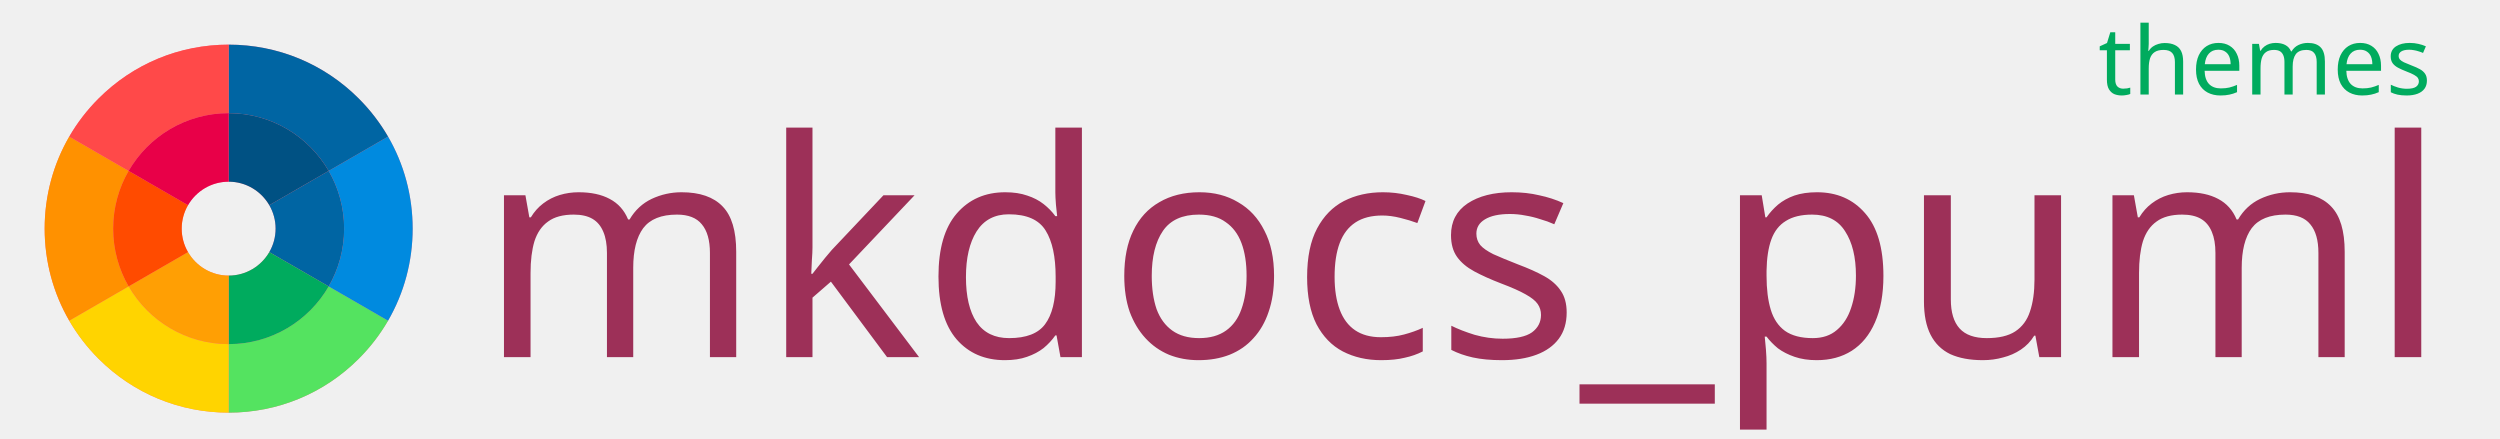
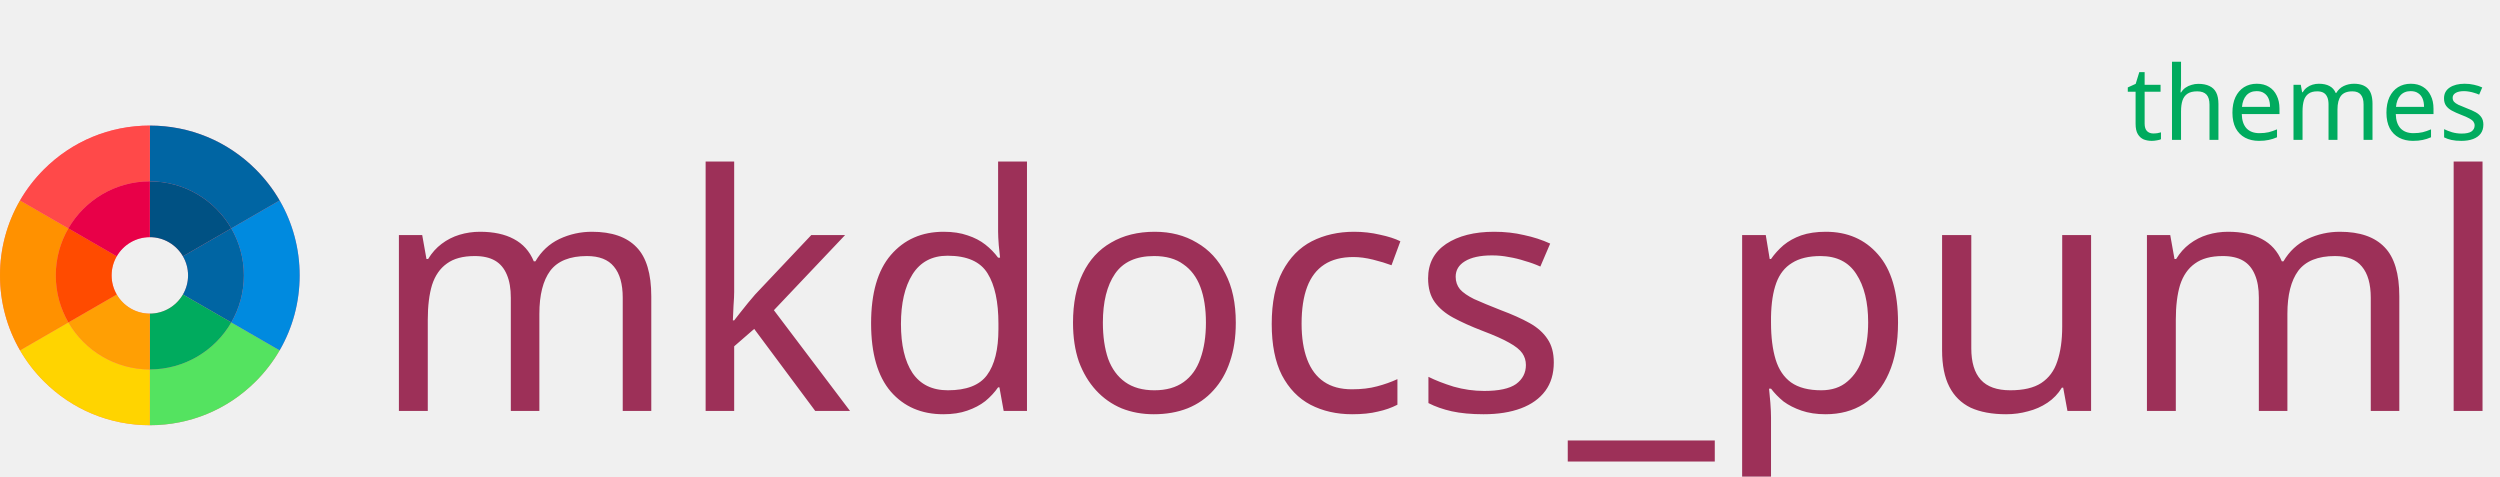
- <svg xmlns="http://www.w3.org/2000/svg" width="952" height="167" viewBox="0 0 952 167" fill="none">
+ <svg xmlns="http://www.w3.org/2000/svg" width="876" height="167" viewBox="0 0 876 167" fill="none">
  <g clip-path="url(#clip0_102_20)">
-     <path d="M259.532 73.21C266.509 73.21 271.722 75.012 275.172 78.615C278.622 82.142 280.347 87.892 280.347 95.865V136H270.342V96.325C270.342 91.495 269.307 87.853 267.237 85.4C265.244 82.947 262.1 81.72 257.807 81.72C251.827 81.72 247.534 83.445 244.927 86.895C242.397 90.345 241.132 95.367 241.132 101.96V136H231.127V96.325C231.127 93.105 230.667 90.422 229.747 88.275C228.827 86.052 227.447 84.403 225.607 83.33C223.767 82.257 221.39 81.72 218.477 81.72C214.337 81.72 211.079 82.602 208.702 84.365C206.325 86.052 204.6 88.543 203.527 91.84C202.53 95.137 202.032 99.2 202.032 104.03V136H191.912V74.36H200.077L201.572 82.755H202.147C203.45 80.608 205.022 78.845 206.862 77.465C208.779 76.008 210.887 74.935 213.187 74.245C215.487 73.555 217.864 73.21 220.317 73.21C225.07 73.21 229.019 74.053 232.162 75.74C235.382 77.427 237.72 80.033 239.177 83.56H239.752C241.822 80.033 244.62 77.427 248.147 75.74C251.75 74.053 255.545 73.21 259.532 73.21ZM309.393 94.255C309.393 95.482 309.316 97.092 309.163 99.085C309.086 101.078 309.009 102.803 308.933 104.26H309.393C309.853 103.647 310.543 102.765 311.463 101.615C312.383 100.465 313.303 99.315 314.223 98.165C315.219 96.938 316.063 95.942 316.753 95.175L336.418 74.36H348.263L323.308 100.695L349.988 136H337.798L316.408 107.25L309.393 113.345V136H299.388V48.6H309.393V94.255ZM382.668 137.15C375.002 137.15 368.868 134.505 364.268 129.215C359.668 123.848 357.368 115.875 357.368 105.295C357.368 94.715 359.668 86.742 364.268 81.375C368.945 75.932 375.117 73.21 382.783 73.21C386.003 73.21 388.802 73.632 391.178 74.475C393.555 75.242 395.625 76.315 397.388 77.695C399.152 79.075 400.647 80.608 401.873 82.295H402.563C402.487 81.298 402.333 79.842 402.103 77.925C401.95 75.932 401.873 74.36 401.873 73.21V48.6H411.993V136H403.828L402.333 127.72H401.873C400.647 129.483 399.152 131.093 397.388 132.55C395.625 133.93 393.517 135.042 391.063 135.885C388.687 136.728 385.888 137.15 382.668 137.15ZM384.278 128.755C390.795 128.755 395.357 126.992 397.963 123.465C400.647 119.862 401.988 114.457 401.988 107.25V105.41C401.988 97.743 400.723 91.878 398.193 87.815C395.663 83.675 390.987 81.605 384.163 81.605C378.72 81.605 374.618 83.79 371.858 88.16C369.175 92.453 367.833 98.242 367.833 105.525C367.833 112.885 369.175 118.597 371.858 122.66C374.618 126.723 378.758 128.755 384.278 128.755ZM485.16 105.065C485.16 110.202 484.47 114.763 483.09 118.75C481.787 122.66 479.87 125.995 477.34 128.755C474.887 131.515 471.859 133.623 468.255 135.08C464.729 136.46 460.78 137.15 456.41 137.15C452.347 137.15 448.59 136.46 445.14 135.08C441.69 133.623 438.7 131.515 436.17 128.755C433.64 125.995 431.647 122.66 430.19 118.75C428.81 114.763 428.12 110.202 428.12 105.065C428.12 98.242 429.27 92.492 431.57 87.815C433.87 83.062 437.167 79.458 441.46 77.005C445.754 74.475 450.852 73.21 456.755 73.21C462.352 73.21 467.259 74.475 471.475 77.005C475.769 79.458 479.104 83.062 481.48 87.815C483.934 92.492 485.16 98.242 485.16 105.065ZM438.585 105.065C438.585 109.895 439.199 114.112 440.425 117.715C441.729 121.242 443.722 123.963 446.405 125.88C449.089 127.797 452.5 128.755 456.64 128.755C460.78 128.755 464.192 127.797 466.875 125.88C469.559 123.963 471.514 121.242 472.74 117.715C474.044 114.112 474.695 109.895 474.695 105.065C474.695 100.158 474.044 95.98 472.74 92.53C471.437 89.08 469.444 86.435 466.76 84.595C464.154 82.678 460.742 81.72 456.525 81.72C450.239 81.72 445.677 83.79 442.84 87.93C440.004 92.07 438.585 97.782 438.585 105.065ZM525.924 137.15C520.481 137.15 515.612 136.038 511.319 133.815C507.102 131.592 503.767 128.142 501.314 123.465C498.937 118.788 497.749 112.808 497.749 105.525C497.749 97.935 499.014 91.763 501.544 87.01C504.074 82.257 507.486 78.768 511.779 76.545C516.149 74.322 521.094 73.21 526.614 73.21C529.757 73.21 532.786 73.555 535.699 74.245C538.612 74.858 540.989 75.625 542.829 76.545L539.724 84.94C537.884 84.25 535.737 83.598 533.284 82.985C530.831 82.372 528.531 82.065 526.384 82.065C522.244 82.065 518.832 82.947 516.149 84.71C513.466 86.473 511.472 89.08 510.169 92.53C508.866 95.98 508.214 100.273 508.214 105.41C508.214 110.317 508.866 114.495 510.169 117.945C511.472 121.395 513.427 124.002 516.034 125.765C518.641 127.528 521.899 128.41 525.809 128.41C529.182 128.41 532.134 128.065 534.664 127.375C537.271 126.685 539.647 125.842 541.794 124.845V133.815C539.724 134.888 537.424 135.693 534.894 136.23C532.441 136.843 529.451 137.15 525.924 137.15ZM596.588 118.98C596.588 122.967 595.591 126.302 593.598 128.985C591.605 131.668 588.768 133.7 585.088 135.08C581.408 136.46 577.038 137.15 571.978 137.15C567.685 137.15 563.966 136.805 560.823 136.115C557.756 135.425 555.035 134.467 552.658 133.24V124.04C555.111 125.267 558.063 126.417 561.513 127.49C565.04 128.487 568.605 128.985 572.208 128.985C577.345 128.985 581.063 128.18 583.363 126.57C585.663 124.883 586.813 122.66 586.813 119.9C586.813 118.367 586.391 116.987 585.548 115.76C584.705 114.533 583.171 113.307 580.948 112.08C578.801 110.853 575.696 109.473 571.633 107.94C567.646 106.407 564.235 104.873 561.398 103.34C558.561 101.807 556.376 99.967 554.843 97.82C553.31 95.673 552.543 92.913 552.543 89.54C552.543 84.327 554.651 80.302 558.868 77.465C563.161 74.628 568.758 73.21 575.658 73.21C579.415 73.21 582.903 73.593 586.123 74.36C589.42 75.05 592.486 76.047 595.323 77.35L591.873 85.4C590.186 84.633 588.385 83.982 586.468 83.445C584.628 82.832 582.75 82.372 580.833 82.065C578.916 81.682 576.961 81.49 574.968 81.49C570.828 81.49 567.646 82.18 565.423 83.56C563.276 84.863 562.203 86.665 562.203 88.965C562.203 90.652 562.701 92.108 563.698 93.335C564.695 94.485 566.343 95.635 568.643 96.785C571.02 97.858 574.163 99.162 578.073 100.695C581.983 102.152 585.318 103.647 588.078 105.18C590.838 106.713 592.946 108.592 594.403 110.815C595.86 112.962 596.588 115.683 596.588 118.98ZM652.997 153.71H601.477V146.35H652.997V153.71ZM691.906 73.21C699.496 73.21 705.591 75.855 710.191 81.145C714.868 86.435 717.206 94.408 717.206 105.065C717.206 112.042 716.133 117.945 713.986 122.775C711.916 127.528 708.964 131.132 705.131 133.585C701.374 135.962 696.928 137.15 691.791 137.15C688.648 137.15 685.849 136.728 683.396 135.885C680.943 135.042 678.834 133.968 677.071 132.665C675.384 131.285 673.928 129.79 672.701 128.18H672.011C672.164 129.483 672.318 131.132 672.471 133.125C672.624 135.118 672.701 136.843 672.701 138.3V163.6H662.581V74.36H670.861L672.241 82.755H672.701C673.928 80.992 675.384 79.382 677.071 77.925C678.834 76.468 680.904 75.318 683.281 74.475C685.734 73.632 688.609 73.21 691.906 73.21ZM690.066 81.72C685.926 81.72 682.591 82.525 680.061 84.135C677.531 85.668 675.691 88.007 674.541 91.15C673.391 94.293 672.778 98.28 672.701 103.11V105.065C672.701 110.125 673.238 114.418 674.311 117.945C675.384 121.472 677.186 124.155 679.716 125.995C682.323 127.835 685.849 128.755 690.296 128.755C694.053 128.755 697.119 127.72 699.496 125.65C701.949 123.58 703.751 120.782 704.901 117.255C706.128 113.652 706.741 109.55 706.741 104.95C706.741 97.897 705.361 92.262 702.601 88.045C699.918 83.828 695.739 81.72 690.066 81.72ZM784.853 74.36V136H776.573L775.078 127.835H774.618C773.315 129.982 771.628 131.745 769.558 133.125C767.488 134.505 765.226 135.502 762.773 136.115C760.32 136.805 757.751 137.15 755.068 137.15C750.161 137.15 746.021 136.383 742.648 134.85C739.351 133.24 736.86 130.787 735.173 127.49C733.486 124.193 732.643 119.938 732.643 114.725V74.36H742.878V114.035C742.878 118.942 743.99 122.622 746.213 125.075C748.436 127.528 751.886 128.755 756.563 128.755C761.163 128.755 764.766 127.912 767.373 126.225C770.056 124.462 771.935 121.932 773.008 118.635C774.158 115.262 774.733 111.198 774.733 106.445V74.36H784.853ZM872.042 73.21C879.018 73.21 884.232 75.012 887.682 78.615C891.132 82.142 892.857 87.892 892.857 95.865V136H882.852V96.325C882.852 91.495 881.817 87.853 879.747 85.4C877.753 82.947 874.61 81.72 870.317 81.72C864.337 81.72 860.043 83.445 857.437 86.895C854.907 90.345 853.642 95.367 853.642 101.96V136H843.637V96.325C843.637 93.105 843.177 90.422 842.257 88.275C841.337 86.052 839.957 84.403 838.117 83.33C836.277 82.257 833.9 81.72 830.987 81.72C826.847 81.72 823.588 82.602 821.212 84.365C818.835 86.052 817.11 88.543 816.037 91.84C815.04 95.137 814.542 99.2 814.542 104.03V136H804.422V74.36H812.587L814.082 82.755H814.657C815.96 80.608 817.532 78.845 819.372 77.465C821.288 76.008 823.397 74.935 825.697 74.245C827.997 73.555 830.373 73.21 832.827 73.21C837.58 73.21 841.528 74.053 844.672 75.74C847.892 77.427 850.23 80.033 851.687 83.56H852.262C854.332 80.033 857.13 77.427 860.657 75.74C864.26 74.053 868.055 73.21 872.042 73.21ZM922.017 136H911.897V48.6H922.017V136Z" fill="#9D3058" />
-     <path d="M808.504 33.768C808.984 33.768 809.476 33.732 809.98 33.66C810.484 33.564 810.892 33.468 811.204 33.372V35.784C810.868 35.952 810.388 36.084 809.764 36.18C809.14 36.3 808.54 36.36 807.964 36.36C806.956 36.36 806.02 36.192 805.156 35.856C804.316 35.496 803.632 34.884 803.104 34.02C802.576 33.156 802.312 31.944 802.312 30.384V19.152H799.576V17.64L802.348 16.38L803.608 12.276H805.48V16.704H811.06V19.152H805.48V30.312C805.48 31.488 805.756 32.364 806.308 32.94C806.884 33.492 807.616 33.768 808.504 33.768ZM818.236 16.668C818.236 17.124 818.212 17.592 818.164 18.072C818.14 18.552 818.104 18.984 818.056 19.368H818.272C818.68 18.696 819.196 18.144 819.82 17.712C820.444 17.28 821.14 16.956 821.908 16.74C822.676 16.5 823.468 16.38 824.284 16.38C825.844 16.38 827.14 16.632 828.172 17.136C829.228 17.616 830.02 18.372 830.548 19.404C831.076 20.436 831.34 21.78 831.34 23.436V36H828.208V23.652C828.208 22.092 827.86 20.928 827.164 20.16C826.468 19.392 825.376 19.008 823.888 19.008C822.448 19.008 821.32 19.284 820.504 19.836C819.688 20.364 819.1 21.156 818.74 22.212C818.404 23.244 818.236 24.516 818.236 26.028V36H815.068V8.64H818.236V16.668ZM844.774 16.344C846.43 16.344 847.846 16.704 849.022 17.424C850.222 18.144 851.134 19.164 851.758 20.484C852.406 21.78 852.73 23.304 852.73 25.056V26.964H839.518C839.566 29.148 840.118 30.816 841.174 31.968C842.254 33.096 843.754 33.66 845.674 33.66C846.898 33.66 847.978 33.552 848.914 33.336C849.874 33.096 850.858 32.76 851.866 32.328V35.1C850.882 35.532 849.91 35.844 848.95 36.036C847.99 36.252 846.85 36.36 845.53 36.36C843.706 36.36 842.086 35.988 840.67 35.244C839.278 34.5 838.186 33.396 837.394 31.932C836.626 30.444 836.242 28.632 836.242 26.496C836.242 24.384 836.59 22.572 837.286 21.06C838.006 19.548 839.002 18.384 840.274 17.568C841.57 16.752 843.07 16.344 844.774 16.344ZM844.738 18.936C843.226 18.936 842.026 19.428 841.138 20.412C840.274 21.372 839.758 22.716 839.59 24.444H849.418C849.418 23.34 849.25 22.38 848.914 21.564C848.578 20.748 848.062 20.112 847.366 19.656C846.694 19.176 845.818 18.936 844.738 18.936ZM878.81 16.344C880.994 16.344 882.626 16.908 883.706 18.036C884.786 19.14 885.326 20.94 885.326 23.436V36H882.194V23.58C882.194 22.068 881.87 20.928 881.222 20.16C880.598 19.392 879.614 19.008 878.27 19.008C876.398 19.008 875.054 19.548 874.238 20.628C873.446 21.708 873.05 23.28 873.05 25.344V36H869.918V23.58C869.918 22.572 869.774 21.732 869.486 21.06C869.198 20.364 868.766 19.848 868.19 19.512C867.614 19.176 866.87 19.008 865.958 19.008C864.662 19.008 863.642 19.284 862.898 19.836C862.154 20.364 861.614 21.144 861.278 22.176C860.966 23.208 860.81 24.48 860.81 25.992V36H857.642V16.704H860.198L860.666 19.332H860.846C861.254 18.66 861.746 18.108 862.322 17.676C862.922 17.22 863.582 16.884 864.302 16.668C865.022 16.452 865.766 16.344 866.534 16.344C868.022 16.344 869.258 16.608 870.242 17.136C871.25 17.664 871.982 18.48 872.438 19.584H872.618C873.266 18.48 874.142 17.664 875.246 17.136C876.374 16.608 877.562 16.344 878.81 16.344ZM898.739 16.344C900.395 16.344 901.811 16.704 902.987 17.424C904.187 18.144 905.099 19.164 905.723 20.484C906.371 21.78 906.695 23.304 906.695 25.056V26.964H893.483C893.531 29.148 894.083 30.816 895.139 31.968C896.219 33.096 897.719 33.66 899.639 33.66C900.863 33.66 901.943 33.552 902.879 33.336C903.839 33.096 904.823 32.76 905.831 32.328V35.1C904.847 35.532 903.875 35.844 902.915 36.036C901.955 36.252 900.815 36.36 899.495 36.36C897.671 36.36 896.051 35.988 894.635 35.244C893.243 34.5 892.151 33.396 891.359 31.932C890.591 30.444 890.207 28.632 890.207 26.496C890.207 24.384 890.555 22.572 891.251 21.06C891.971 19.548 892.967 18.384 894.239 17.568C895.535 16.752 897.035 16.344 898.739 16.344ZM898.703 18.936C897.191 18.936 895.991 19.428 895.103 20.412C894.239 21.372 893.723 22.716 893.555 24.444H903.383C903.383 23.34 903.215 22.38 902.879 21.564C902.543 20.748 902.027 20.112 901.331 19.656C900.659 19.176 899.783 18.936 898.703 18.936ZM924.171 30.672C924.171 31.92 923.859 32.964 923.235 33.804C922.611 34.644 921.723 35.28 920.571 35.712C919.419 36.144 918.051 36.36 916.467 36.36C915.123 36.36 913.959 36.252 912.975 36.036C912.015 35.82 911.163 35.52 910.419 35.136V32.256C911.187 32.64 912.111 33 913.191 33.336C914.295 33.648 915.411 33.804 916.539 33.804C918.147 33.804 919.311 33.552 920.031 33.048C920.751 32.52 921.111 31.824 921.111 30.96C921.111 30.48 920.979 30.048 920.715 29.664C920.451 29.28 919.971 28.896 919.275 28.512C918.603 28.128 917.631 27.696 916.359 27.216C915.111 26.736 914.043 26.256 913.155 25.776C912.267 25.296 911.583 24.72 911.103 24.048C910.623 23.376 910.383 22.512 910.383 21.456C910.383 19.824 911.043 18.564 912.363 17.676C913.707 16.788 915.459 16.344 917.619 16.344C918.795 16.344 919.887 16.464 920.895 16.704C921.927 16.92 922.887 17.232 923.775 17.64L922.695 20.16C922.167 19.92 921.603 19.716 921.003 19.548C920.427 19.356 919.839 19.212 919.239 19.116C918.639 18.996 918.027 18.936 917.403 18.936C916.107 18.936 915.111 19.152 914.415 19.584C913.743 19.992 913.407 20.556 913.407 21.276C913.407 21.804 913.563 22.26 913.875 22.644C914.187 23.004 914.703 23.364 915.423 23.724C916.167 24.06 917.151 24.468 918.375 24.948C919.599 25.404 920.643 25.872 921.507 26.352C922.371 26.832 923.031 27.42 923.487 28.116C923.943 28.788 924.171 29.64 924.171 30.672Z" fill="#00AB5E" />
-     <path d="M26.366 122.116C29.399 127.349 33.132 132.222 37.523 136.614C50.758 149.849 68.353 157.137 87.069 157.137C105.785 157.137 123.38 149.849 136.614 136.614C141.007 132.222 144.738 127.349 147.771 122.116C153.879 111.577 157.137 99.575 157.137 87.069C157.137 74.562 153.879 62.56 147.771 52.021C144.738 46.788 141.005 41.914 136.614 37.523C123.38 24.288 105.785 17 87.069 17C68.353 17 50.757 24.288 37.523 37.523C33.13 41.914 29.398 46.788 26.366 52.021C20.258 62.56 17 74.564 17 87.069C17 99.573 20.258 111.577 26.366 122.116ZM69.187 87.069C69.187 83.814 70.065 80.764 71.59 78.131C74.686 72.79 80.462 69.186 87.069 69.186C93.675 69.186 99.45 72.79 102.548 78.131C104.072 80.763 104.951 83.814 104.951 87.069C104.951 90.323 104.072 93.373 102.548 96.004C99.451 101.347 93.675 104.95 87.069 104.95C80.462 104.95 74.686 101.347 71.589 96.004C70.065 93.373 69.187 90.323 69.187 87.069Z" fill="#FF8398" />
-     <path d="M87.069 131.043V157.137C105.785 157.137 123.38 149.848 136.614 136.614C141.007 132.222 144.738 127.349 147.771 122.116L125.157 109.059C117.554 122.201 103.344 131.043 87.069 131.043Z" fill="#54E360" />
-     <path d="M131.044 87.069C131.044 95.08 128.901 102.591 125.157 109.059L147.771 122.116C153.879 111.577 157.137 99.575 157.137 87.069C157.137 74.562 153.879 62.56 147.771 52.021L125.157 65.077C128.901 71.546 131.044 79.057 131.044 87.069Z" fill="#008ADF" />
-     <path d="M48.98 109.059L26.366 122.116C29.399 127.349 33.132 132.222 37.523 136.614C50.758 149.848 68.353 157.137 87.069 157.137V131.043C70.793 131.043 56.584 122.201 48.98 109.059Z" fill="#FFD400" />
-     <path d="M125.157 65.077L147.771 52.021C144.738 46.788 141.006 41.914 136.614 37.523C123.38 24.288 105.785 17 87.069 17V43.093C103.344 43.093 117.554 51.936 125.157 65.077Z" fill="#0065A3" />
-     <path d="M26.366 122.116L48.98 109.059C45.237 102.591 43.094 95.08 43.094 87.069C43.094 79.057 45.237 71.546 48.98 65.078L26.366 52.021C20.258 62.56 17 74.564 17 87.069C17 99.573 20.258 111.577 26.366 122.116Z" fill="#FF9100" />
-     <path d="M87.069 43.093V17C68.353 17 50.757 24.288 37.523 37.523C33.13 41.914 29.398 46.788 26.366 52.021L48.98 65.078C56.584 51.936 70.793 43.093 87.069 43.093Z" fill="#FF4949" />
-     <path d="M104.951 87.069C104.951 90.323 104.072 93.373 102.548 96.004L125.157 109.059C128.9 102.591 131.044 95.08 131.044 87.069C131.044 79.056 128.9 71.546 125.157 65.077L102.548 78.131C104.072 80.763 104.951 83.814 104.951 87.069Z" fill="#0065A3" />
-     <path d="M102.548 78.131L125.157 65.078C117.554 51.936 103.344 43.093 87.069 43.093V69.186C93.675 69.186 99.451 72.79 102.548 78.131Z" fill="#005183" />
-     <path d="M87.069 104.95V131.043C103.344 131.043 117.554 122.201 125.157 109.059L102.548 96.006C99.452 101.347 93.675 104.95 87.069 104.95Z" fill="#00AB5E" />
-     <path d="M87.069 131.043V104.95C80.462 104.95 74.687 101.347 71.589 96.004L48.98 109.059C56.584 122.201 70.793 131.043 87.069 131.043Z" fill="#FF9F04" />
-     <path d="M69.187 87.069C69.187 83.814 70.065 80.764 71.59 78.131L48.98 65.078C45.237 71.546 43.094 79.057 43.094 87.069C43.094 95.08 45.237 102.591 48.98 109.059L71.589 96.004C70.065 93.373 69.187 90.323 69.187 87.069Z" fill="#FF4B00" />
-     <path d="M87.069 69.186V43.093C70.793 43.093 56.584 51.936 48.98 65.078L71.59 78.131C74.687 72.79 80.462 69.186 87.069 69.186Z" fill="#E80048" />
+     <path d="M207.395 81.21C214.372 81.21 219.585 83.012 223.035 86.615C226.485 90.142 228.21 95.892 228.21 103.865V144H218.205V104.325C218.205 99.495 217.17 95.853 215.1 93.4C213.107 90.947 209.963 89.72 205.67 89.72C199.69 89.72 195.397 91.445 192.79 94.895C190.26 98.345 188.995 103.367 188.995 109.96V144H178.99V104.325C178.99 101.105 178.53 98.422 177.61 96.275C176.69 94.052 175.31 92.403 173.47 91.33C171.63 90.257 169.253 89.72 166.34 89.72C162.2 89.72 158.942 90.602 156.565 92.365C154.188 94.052 152.463 96.543 151.39 99.84C150.393 103.137 149.895 107.2 149.895 112.03V144H139.775V82.36H147.94L149.435 90.755H150.01C151.313 88.608 152.885 86.845 154.725 85.465C156.642 84.008 158.75 82.935 161.05 82.245C163.35 81.555 165.727 81.21 168.18 81.21C172.933 81.21 176.882 82.053 180.025 83.74C183.245 85.427 185.583 88.033 187.04 91.56H187.615C189.685 88.033 192.483 85.427 196.01 83.74C199.613 82.053 203.408 81.21 207.395 81.21ZM257.256 102.255C257.256 103.482 257.179 105.092 257.026 107.085C256.949 109.078 256.872 110.803 256.796 112.26H257.256C257.716 111.647 258.406 110.765 259.326 109.615C260.246 108.465 261.166 107.315 262.086 106.165C263.082 104.938 263.926 103.942 264.616 103.175L284.281 82.36H296.126L271.171 108.695L297.851 144H285.661L264.271 115.25L257.256 121.345V144H247.251V56.6H257.256V102.255ZM330.531 145.15C322.865 145.15 316.731 142.505 312.131 137.215C307.531 131.848 305.231 123.875 305.231 113.295C305.231 102.715 307.531 94.742 312.131 89.375C316.808 83.932 322.98 81.21 330.646 81.21C333.866 81.21 336.665 81.632 339.041 82.475C341.418 83.242 343.488 84.315 345.251 85.695C347.015 87.075 348.51 88.608 349.736 90.295H350.426C350.35 89.298 350.196 87.842 349.966 85.925C349.813 83.932 349.736 82.36 349.736 81.21V56.6H359.856V144H351.691L350.196 135.72H349.736C348.51 137.483 347.015 139.093 345.251 140.55C343.488 141.93 341.38 143.042 338.926 143.885C336.55 144.728 333.751 145.15 330.531 145.15ZM332.141 136.755C338.658 136.755 343.22 134.992 345.826 131.465C348.51 127.862 349.851 122.457 349.851 115.25V113.41C349.851 105.743 348.586 99.878 346.056 95.815C343.526 91.675 338.85 89.605 332.026 89.605C326.583 89.605 322.481 91.79 319.721 96.16C317.038 100.453 315.696 106.242 315.696 113.525C315.696 120.885 317.038 126.597 319.721 130.66C322.481 134.723 326.621 136.755 332.141 136.755ZM433.023 113.065C433.023 118.202 432.333 122.763 430.953 126.75C429.65 130.66 427.733 133.995 425.203 136.755C422.75 139.515 419.722 141.623 416.118 143.08C412.592 144.46 408.643 145.15 404.273 145.15C400.21 145.15 396.453 144.46 393.003 143.08C389.553 141.623 386.563 139.515 384.033 136.755C381.503 133.995 379.51 130.66 378.053 126.75C376.673 122.763 375.983 118.202 375.983 113.065C375.983 106.242 377.133 100.492 379.433 95.815C381.733 91.062 385.03 87.458 389.323 85.005C393.617 82.475 398.715 81.21 404.618 81.21C410.215 81.21 415.122 82.475 419.338 85.005C423.632 87.458 426.967 91.062 429.343 95.815C431.797 100.492 433.023 106.242 433.023 113.065ZM386.448 113.065C386.448 117.895 387.062 122.112 388.288 125.715C389.592 129.242 391.585 131.963 394.268 133.88C396.952 135.797 400.363 136.755 404.503 136.755C408.643 136.755 412.055 135.797 414.738 133.88C417.422 131.963 419.377 129.242 420.603 125.715C421.907 122.112 422.558 117.895 422.558 113.065C422.558 108.158 421.907 103.98 420.603 100.53C419.3 97.08 417.307 94.435 414.623 92.595C412.017 90.678 408.605 89.72 404.388 89.72C398.102 89.72 393.54 91.79 390.703 95.93C387.867 100.07 386.448 105.782 386.448 113.065ZM473.787 145.15C468.344 145.15 463.475 144.038 459.182 141.815C454.965 139.592 451.63 136.142 449.177 131.465C446.8 126.788 445.612 120.808 445.612 113.525C445.612 105.935 446.877 99.763 449.407 95.01C451.937 90.257 455.349 86.768 459.642 84.545C464.012 82.322 468.957 81.21 474.477 81.21C477.62 81.21 480.649 81.555 483.562 82.245C486.475 82.858 488.852 83.625 490.692 84.545L487.587 92.94C485.747 92.25 483.6 91.598 481.147 90.985C478.694 90.372 476.394 90.065 474.247 90.065C470.107 90.065 466.695 90.947 464.012 92.71C461.329 94.473 459.335 97.08 458.032 100.53C456.729 103.98 456.077 108.273 456.077 113.41C456.077 118.317 456.729 122.495 458.032 125.945C459.335 129.395 461.29 132.002 463.897 133.765C466.504 135.528 469.762 136.41 473.672 136.41C477.045 136.41 479.997 136.065 482.527 135.375C485.134 134.685 487.51 133.842 489.657 132.845V141.815C487.587 142.888 485.287 143.693 482.757 144.23C480.304 144.843 477.314 145.15 473.787 145.15ZM544.451 126.98C544.451 130.967 543.454 134.302 541.461 136.985C539.468 139.668 536.631 141.7 532.951 143.08C529.271 144.46 524.901 145.15 519.841 145.15C515.548 145.15 511.829 144.805 508.686 144.115C505.619 143.425 502.898 142.467 500.521 141.24V132.04C502.974 133.267 505.926 134.417 509.376 135.49C512.903 136.487 516.468 136.985 520.071 136.985C525.208 136.985 528.926 136.18 531.226 134.57C533.526 132.883 534.676 130.66 534.676 127.9C534.676 126.367 534.254 124.987 533.411 123.76C532.568 122.533 531.034 121.307 528.811 120.08C526.664 118.853 523.559 117.473 519.496 115.94C515.509 114.407 512.098 112.873 509.261 111.34C506.424 109.807 504.239 107.967 502.706 105.82C501.173 103.673 500.406 100.913 500.406 97.54C500.406 92.327 502.514 88.302 506.731 85.465C511.024 82.628 516.621 81.21 523.521 81.21C527.278 81.21 530.766 81.593 533.986 82.36C537.283 83.05 540.349 84.047 543.186 85.35L539.736 93.4C538.049 92.633 536.248 91.982 534.331 91.445C532.491 90.832 530.613 90.372 528.696 90.065C526.779 89.682 524.824 89.49 522.831 89.49C518.691 89.49 515.509 90.18 513.286 91.56C511.139 92.863 510.066 94.665 510.066 96.965C510.066 98.652 510.564 100.108 511.561 101.335C512.558 102.485 514.206 103.635 516.506 104.785C518.883 105.858 522.026 107.162 525.936 108.695C529.846 110.152 533.181 111.647 535.941 113.18C538.701 114.713 540.809 116.592 542.266 118.815C543.723 120.962 544.451 123.683 544.451 126.98ZM600.86 161.71H549.34V154.35H600.86V161.71ZM639.769 81.21C647.359 81.21 653.454 83.855 658.054 89.145C662.731 94.435 665.069 102.408 665.069 113.065C665.069 120.042 663.996 125.945 661.849 130.775C659.779 135.528 656.827 139.132 652.994 141.585C649.237 143.962 644.791 145.15 639.654 145.15C636.511 145.15 633.712 144.728 631.259 143.885C628.806 143.042 626.697 141.968 624.934 140.665C623.247 139.285 621.791 137.79 620.564 136.18H619.874C620.027 137.483 620.181 139.132 620.334 141.125C620.487 143.118 620.564 144.843 620.564 146.3V171.6H610.444V82.36H618.724L620.104 90.755H620.564C621.791 88.992 623.247 87.382 624.934 85.925C626.697 84.468 628.767 83.318 631.144 82.475C633.597 81.632 636.472 81.21 639.769 81.21ZM637.929 89.72C633.789 89.72 630.454 90.525 627.924 92.135C625.394 93.668 623.554 96.007 622.404 99.15C621.254 102.293 620.641 106.28 620.564 111.11V113.065C620.564 118.125 621.101 122.418 622.174 125.945C623.247 129.472 625.049 132.155 627.579 133.995C630.186 135.835 633.712 136.755 638.159 136.755C641.916 136.755 644.982 135.72 647.359 133.65C649.812 131.58 651.614 128.782 652.764 125.255C653.991 121.652 654.604 117.55 654.604 112.95C654.604 105.897 653.224 100.262 650.464 96.045C647.781 91.828 643.602 89.72 637.929 89.72ZM732.716 82.36V144H724.436L722.941 135.835H722.481C721.178 137.982 719.491 139.745 717.421 141.125C715.351 142.505 713.089 143.502 710.636 144.115C708.183 144.805 705.614 145.15 702.931 145.15C698.024 145.15 693.884 144.383 690.511 142.85C687.214 141.24 684.723 138.787 683.036 135.49C681.349 132.193 680.506 127.938 680.506 122.725V82.36H690.741V122.035C690.741 126.942 691.853 130.622 694.076 133.075C696.299 135.528 699.749 136.755 704.426 136.755C709.026 136.755 712.629 135.912 715.236 134.225C717.919 132.462 719.798 129.932 720.871 126.635C722.021 123.262 722.596 119.198 722.596 114.445V82.36H732.716ZM819.905 81.21C826.881 81.21 832.095 83.012 835.545 86.615C838.995 90.142 840.72 95.892 840.72 103.865V144H830.715V104.325C830.715 99.495 829.68 95.853 827.61 93.4C825.616 90.947 822.473 89.72 818.18 89.72C812.2 89.72 807.906 91.445 805.3 94.895C802.77 98.345 801.505 103.367 801.505 109.96V144H791.5V104.325C791.5 101.105 791.04 98.422 790.12 96.275C789.2 94.052 787.82 92.403 785.98 91.33C784.14 90.257 781.763 89.72 778.85 89.72C774.71 89.72 771.451 90.602 769.075 92.365C766.698 94.052 764.973 96.543 763.9 99.84C762.903 103.137 762.405 107.2 762.405 112.03V144H752.285V82.36H760.45L761.945 90.755H762.52C763.823 88.608 765.395 86.845 767.235 85.465C769.151 84.008 771.26 82.935 773.56 82.245C775.86 81.555 778.236 81.21 780.69 81.21C785.443 81.21 789.391 82.053 792.535 83.74C795.755 85.427 798.093 88.033 799.55 91.56H800.125C802.195 88.033 804.993 85.427 808.52 83.74C812.123 82.053 815.918 81.21 819.905 81.21ZM869.88 144H859.76V56.6H869.88V144Z" fill="#9D3058" />
+     <path d="M7.018 122.76C9.29 126.681 12.087 130.332 15.377 133.623C25.294 143.539 38.477 149 52.5 149C66.524 149 79.707 143.539 89.623 133.623C92.914 130.332 95.71 126.681 97.983 122.76C102.559 114.863 105 105.87 105 96.5C105 87.13 102.559 78.137 97.983 70.24C95.71 66.319 92.913 62.667 89.623 59.377C79.707 49.461 66.524 44 52.5 44C38.477 44 25.293 49.461 15.377 59.377C12.086 62.667 9.289 66.319 7.018 70.24C2.441 78.137 0 87.13 0 96.5C0 105.87 2.441 114.863 7.018 122.76ZM39.102 96.5C39.102 94.061 39.76 91.776 40.903 89.804C43.223 85.802 47.55 83.101 52.5 83.101C57.45 83.101 61.777 85.802 64.098 89.804C65.24 91.775 65.899 94.061 65.899 96.5C65.899 98.939 65.24 101.224 64.098 103.195C61.778 107.199 57.45 109.898 52.5 109.898C47.55 109.898 43.223 107.199 40.902 103.195C39.76 101.224 39.102 98.939 39.102 96.5Z" fill="#FF8398" />
+     <path d="M52.5 129.449V149C66.524 149 79.707 143.539 89.623 133.623C92.914 130.332 95.71 126.681 97.983 122.76L81.039 112.977C75.341 122.824 64.695 129.449 52.5 129.449Z" fill="#54E360" />
+     <path d="M85.45 96.5C85.45 102.503 83.843 108.13 81.039 112.977L97.983 122.76C102.559 114.863 105 105.87 105 96.5C105 87.13 102.559 78.137 97.983 70.24L81.039 80.022C83.843 84.87 85.45 90.497 85.45 96.5Z" fill="#008ADF" />
+     <path d="M23.961 112.977L7.018 122.76C9.29 126.681 12.087 130.332 15.377 133.623C25.294 143.539 38.477 149 52.5 149V129.449C40.305 129.449 29.659 122.824 23.961 112.977Z" fill="#FFD400" />
+     <path d="M81.039 80.022L97.983 70.24C95.71 66.319 92.913 62.667 89.623 59.377C79.707 49.461 66.524 44 52.5 44V63.55C64.695 63.55 75.341 70.176 81.039 80.022Z" fill="#0065A3" />
+     <path d="M7.018 122.76L23.961 112.977C21.157 108.13 19.551 102.503 19.551 96.5C19.551 90.497 21.157 84.87 23.961 80.023L7.018 70.24C2.441 78.137 3.05176e-05 87.13 3.05176e-05 96.5C3.05176e-05 105.869 2.441 114.863 7.018 122.76Z" fill="#FF9100" />
+     <path d="M52.5 63.55V44C38.477 44 25.293 49.461 15.377 59.377C12.086 62.667 9.289 66.319 7.018 70.24L23.961 80.023C29.659 70.176 40.305 63.55 52.5 63.55Z" fill="#FF4949" />
+     <path d="M65.899 96.5C65.899 98.939 65.24 101.224 64.098 103.195L81.039 112.977C83.843 108.13 85.45 102.503 85.45 96.5C85.45 90.497 83.843 84.87 81.039 80.022L64.098 89.804C65.24 91.775 65.899 94.061 65.899 96.5Z" fill="#0065A3" />
+     <path d="M64.098 89.804L81.039 80.023C75.341 70.176 64.695 63.55 52.5 63.55V83.101C57.45 83.101 61.777 85.802 64.098 89.804Z" fill="#005183" />
+     <path d="M52.5 109.898V129.449C64.695 129.449 75.341 122.824 81.039 112.977L64.098 103.196C61.778 107.199 57.45 109.898 52.5 109.898Z" fill="#00AB5E" />
+     <path d="M52.5 129.449V109.898C47.55 109.898 43.223 107.199 40.902 103.195L23.961 112.977C29.659 122.824 40.305 129.449 52.5 129.449Z" fill="#FF9F04" />
+     <path d="M39.102 96.5C39.102 94.061 39.76 91.776 40.903 89.804L23.961 80.023C21.157 84.87 19.551 90.498 19.551 96.5C19.551 102.503 21.157 108.13 23.961 112.977L40.902 103.195C39.76 101.224 39.102 98.939 39.102 96.5Z" fill="#FF4B00" />
+     <path d="M52.5 83.101V63.55C40.305 63.55 29.659 70.176 23.961 80.023L40.903 89.804C43.223 85.802 47.55 83.101 52.5 83.101Z" fill="#E80048" />
+     <path d="M754.504 46.768C754.984 46.768 755.476 46.732 755.98 46.66C756.484 46.564 756.892 46.468 757.204 46.372V48.784C756.868 48.952 756.388 49.084 755.764 49.18C755.14 49.3 754.54 49.36 753.964 49.36C752.956 49.36 752.02 49.192 751.156 48.856C750.316 48.496 749.632 47.884 749.104 47.02C748.576 46.156 748.312 44.944 748.312 43.384V32.152H745.576V30.64L748.348 29.38L749.608 25.276H751.48V29.704H757.06V32.152H751.48V43.312C751.48 44.488 751.756 45.364 752.308 45.94C752.884 46.492 753.616 46.768 754.504 46.768ZM764.236 29.668C764.236 30.124 764.212 30.592 764.164 31.072C764.14 31.552 764.104 31.984 764.056 32.368H764.272C764.68 31.696 765.196 31.144 765.82 30.712C766.444 30.28 767.14 29.956 767.908 29.74C768.676 29.5 769.468 29.38 770.284 29.38C771.844 29.38 773.14 29.632 774.172 30.136C775.228 30.616 776.02 31.372 776.548 32.404C777.076 33.436 777.34 34.78 777.34 36.436V49H774.208V36.652C774.208 35.092 773.86 33.928 773.164 33.16C772.468 32.392 771.376 32.008 769.888 32.008C768.448 32.008 767.32 32.284 766.504 32.836C765.688 33.364 765.1 34.156 764.74 35.212C764.404 36.244 764.236 37.516 764.236 39.028V49H761.068V21.64H764.236V29.668ZM790.774 29.344C792.43 29.344 793.846 29.704 795.022 30.424C796.222 31.144 797.134 32.164 797.758 33.484C798.406 34.78 798.73 36.304 798.73 38.056V39.964H785.518C785.566 42.148 786.118 43.816 787.174 44.968C788.254 46.096 789.754 46.66 791.674 46.66C792.898 46.66 793.978 46.552 794.914 46.336C795.874 46.096 796.858 45.76 797.866 45.328V48.1C796.882 48.532 795.91 48.844 794.95 49.036C793.99 49.252 792.85 49.36 791.53 49.36C789.706 49.36 788.086 48.988 786.67 48.244C785.278 47.5 784.186 46.396 783.394 44.932C782.626 43.444 782.242 41.632 782.242 39.496C782.242 37.384 782.59 35.572 783.286 34.06C784.006 32.548 785.002 31.384 786.274 30.568C787.57 29.752 789.07 29.344 790.774 29.344ZM790.738 31.936C789.226 31.936 788.026 32.428 787.138 33.412C786.274 34.372 785.758 35.716 785.59 37.444H795.418C795.418 36.34 795.25 35.38 794.914 34.564C794.578 33.748 794.062 33.112 793.366 32.656C792.694 32.176 791.818 31.936 790.738 31.936ZM824.81 29.344C826.994 29.344 828.626 29.908 829.706 31.036C830.786 32.14 831.326 33.94 831.326 36.436V49H828.194V36.58C828.194 35.068 827.87 33.928 827.222 33.16C826.598 32.392 825.614 32.008 824.27 32.008C822.398 32.008 821.054 32.548 820.238 33.628C819.446 34.708 819.05 36.28 819.05 38.344V49H815.918V36.58C815.918 35.572 815.774 34.732 815.486 34.06C815.198 33.364 814.766 32.848 814.19 32.512C813.614 32.176 812.87 32.008 811.958 32.008C810.662 32.008 809.642 32.284 808.898 32.836C808.154 33.364 807.614 34.144 807.278 35.176C806.966 36.208 806.81 37.48 806.81 38.992V49H803.642V29.704H806.198L806.666 32.332H806.846C807.254 31.66 807.746 31.108 808.322 30.676C808.922 30.22 809.582 29.884 810.302 29.668C811.022 29.452 811.766 29.344 812.534 29.344C814.022 29.344 815.258 29.608 816.242 30.136C817.25 30.664 817.982 31.48 818.438 32.584H818.618C819.266 31.48 820.142 30.664 821.246 30.136C822.374 29.608 823.562 29.344 824.81 29.344ZM844.739 29.344C846.395 29.344 847.811 29.704 848.987 30.424C850.187 31.144 851.099 32.164 851.723 33.484C852.371 34.78 852.695 36.304 852.695 38.056V39.964H839.483C839.531 42.148 840.083 43.816 841.139 44.968C842.219 46.096 843.719 46.66 845.639 46.66C846.863 46.66 847.943 46.552 848.879 46.336C849.839 46.096 850.823 45.76 851.831 45.328V48.1C850.847 48.532 849.875 48.844 848.915 49.036C847.955 49.252 846.815 49.36 845.495 49.36C843.671 49.36 842.051 48.988 840.635 48.244C839.243 47.5 838.151 46.396 837.359 44.932C836.591 43.444 836.207 41.632 836.207 39.496C836.207 37.384 836.555 35.572 837.251 34.06C837.971 32.548 838.967 31.384 840.239 30.568C841.535 29.752 843.035 29.344 844.739 29.344ZM844.703 31.936C843.191 31.936 841.991 32.428 841.103 33.412C840.239 34.372 839.723 35.716 839.555 37.444H849.383C849.383 36.34 849.215 35.38 848.879 34.564C848.543 33.748 848.027 33.112 847.331 32.656C846.659 32.176 845.783 31.936 844.703 31.936ZM870.171 43.672C870.171 44.92 869.859 45.964 869.235 46.804C868.611 47.644 867.723 48.28 866.571 48.712C865.419 49.144 864.051 49.36 862.467 49.36C861.123 49.36 859.959 49.252 858.975 49.036C858.015 48.82 857.163 48.52 856.419 48.136V45.256C857.187 45.64 858.111 46 859.191 46.336C860.295 46.648 861.411 46.804 862.539 46.804C864.147 46.804 865.311 46.552 866.031 46.048C866.751 45.52 867.111 44.824 867.111 43.96C867.111 43.48 866.979 43.048 866.715 42.664C866.451 42.28 865.971 41.896 865.275 41.512C864.603 41.128 863.631 40.696 862.359 40.216C861.111 39.736 860.043 39.256 859.155 38.776C858.267 38.296 857.583 37.72 857.103 37.048C856.623 36.376 856.383 35.512 856.383 34.456C856.383 32.824 857.043 31.564 858.363 30.676C859.707 29.788 861.459 29.344 863.619 29.344C864.795 29.344 865.887 29.464 866.895 29.704C867.927 29.92 868.887 30.232 869.775 30.64L868.695 33.16C868.167 32.92 867.603 32.716 867.003 32.548C866.427 32.356 865.839 32.212 865.239 32.116C864.639 31.996 864.027 31.936 863.403 31.936C862.107 31.936 861.111 32.152 860.415 32.584C859.743 32.992 859.407 33.556 859.407 34.276C859.407 34.804 859.563 35.26 859.875 35.644C860.187 36.004 860.703 36.364 861.423 36.724C862.167 37.06 863.151 37.468 864.375 37.948C865.599 38.404 866.643 38.872 867.507 39.352C868.371 39.832 869.031 40.42 869.487 41.116C869.943 41.788 870.171 42.64 870.171 43.672Z" fill="#00AB5E" />
  </g>
  <defs>
    <clipPath id="clip0_102_20">
-       <rect width="952" height="167" fill="white" />
+       <rect width="876" height="167" fill="white" />
    </clipPath>
  </defs>
</svg>
